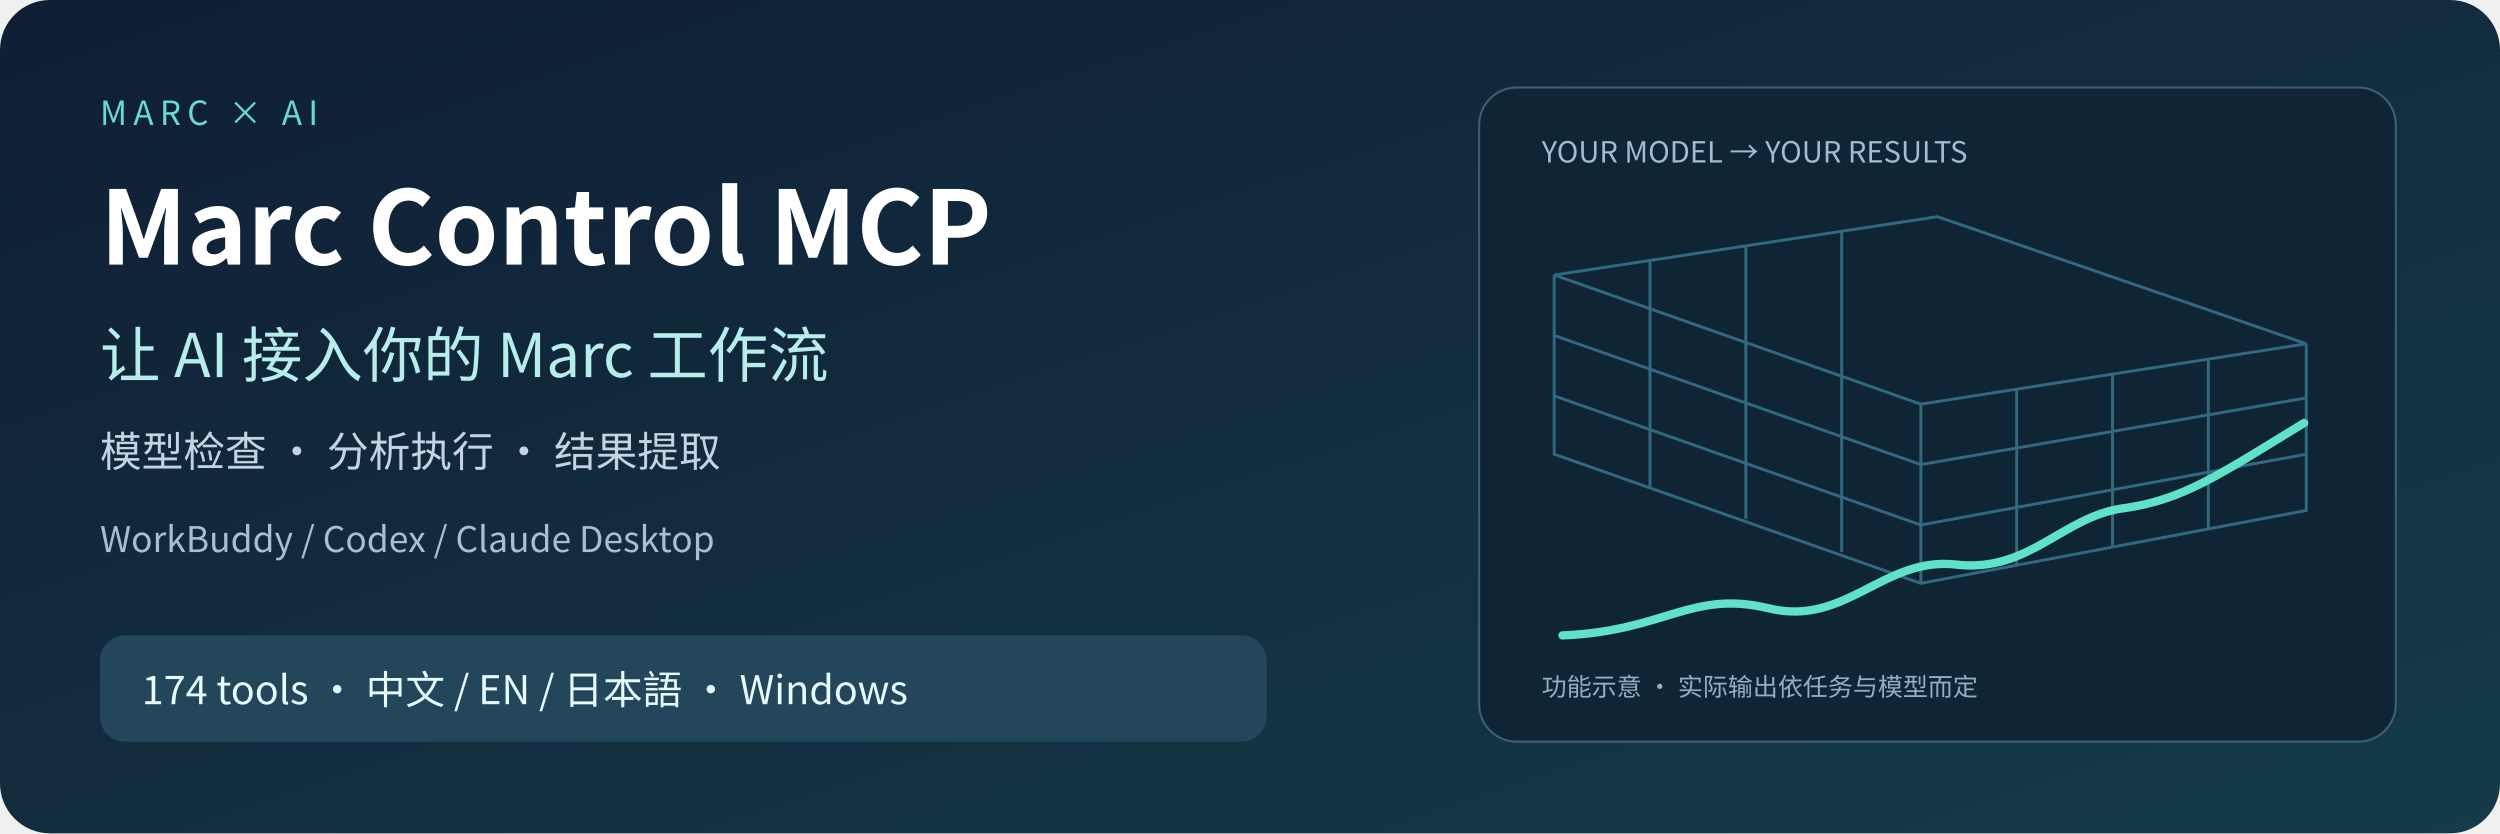
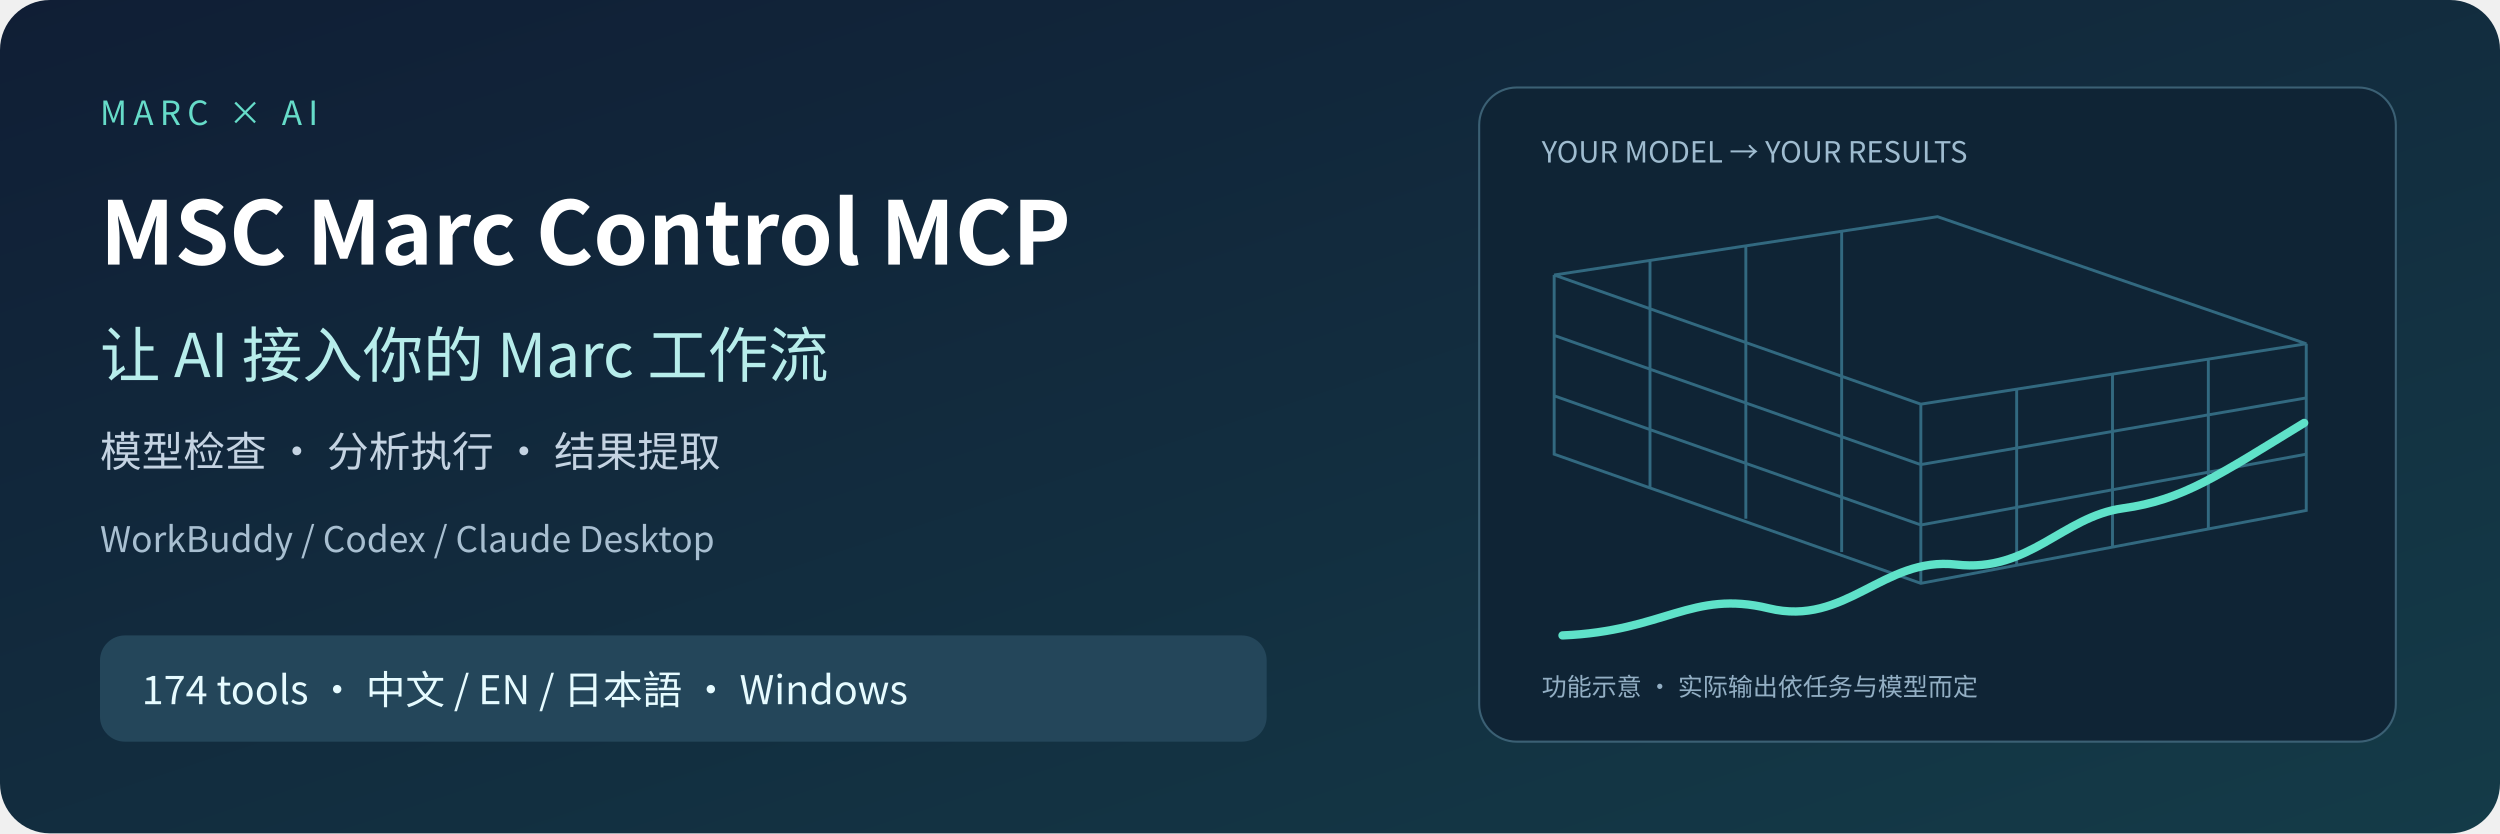
<svg xmlns="http://www.w3.org/2000/svg" width="1200" height="400" viewBox="0 0 1200 400" role="img" aria-labelledby="t d">
  <defs>
    <linearGradient id="bg" x2="1" y2="1">
      <stop stop-color="#101e35" />
      <stop offset="1" stop-color="#143b48" />
    </linearGradient>
  </defs>
  <rect width="1200" height="400" rx="24" fill="url(#bg)" />
  <g font-family="Segoe UI,Microsoft YaHei,Noto Sans CJK SC,sans-serif">
    <text x="48" y="60" fill="#66dcc9" font-size="16" letter-spacing="3">MARC × AI</text>
-     <text x="48" y="127" fill="white" font-size="49" font-weight="700">Marc Control MCP</text>
+     <text x="48" y="127" fill="white" font-size="42" font-weight="700">MSC Marc Control MCP</text>
    <text x="48" y="181" fill="#b7edeb" font-size="29">让 AI 接入你的 Marc 工作流</text>
    <text x="48" y="224" fill="#c4d3e2" font-size="20">模型检查 · 分析执行 · 结果提取</text>
    <text x="48" y="265" fill="#a8bfd1" font-size="17">WorkBuddy / Codex / Claude Desktop</text>
    <rect x="48" y="305" width="560" height="51" rx="12" fill="#24465a" />
    <text x="68" y="338" fill="#e6fbff" font-size="19">174 tools · 中文 / EN / 日本語 · Windows</text>
    <rect x="710" y="42" width="440" height="314" rx="18" fill="#0f2435" stroke="#3b6074" />
    <text x="740" y="78" fill="#9fbcd0" font-size="14">YOUR MODEL → YOUR RESULTS</text>
    <g fill="none" stroke="#326980" stroke-width="1.4">
      <path d="M746 132L930 104L1107 165L922 194Z M746 132V218L922 280L1107 245V165 M922 194V280 M792 125V234 M838 118V249 M884 111V265 M968 187V271 M1014 180V263 M1060 173V254 M746 161L922 223L1107 191 M746 190L922 252L1107 218" />
    </g>
    <path d="M750 305C799 303 812 283 849 292S904 267 939 271S990 248 1019 244S1065 228 1106 203" fill="none" stroke="#5fe2c9" stroke-width="4" stroke-linecap="round" />
    <text x="740" y="334" fill="#93afc4" font-size="12">功能示意 · 实际输出依任务与模型而定</text>
  </g>
</svg>
